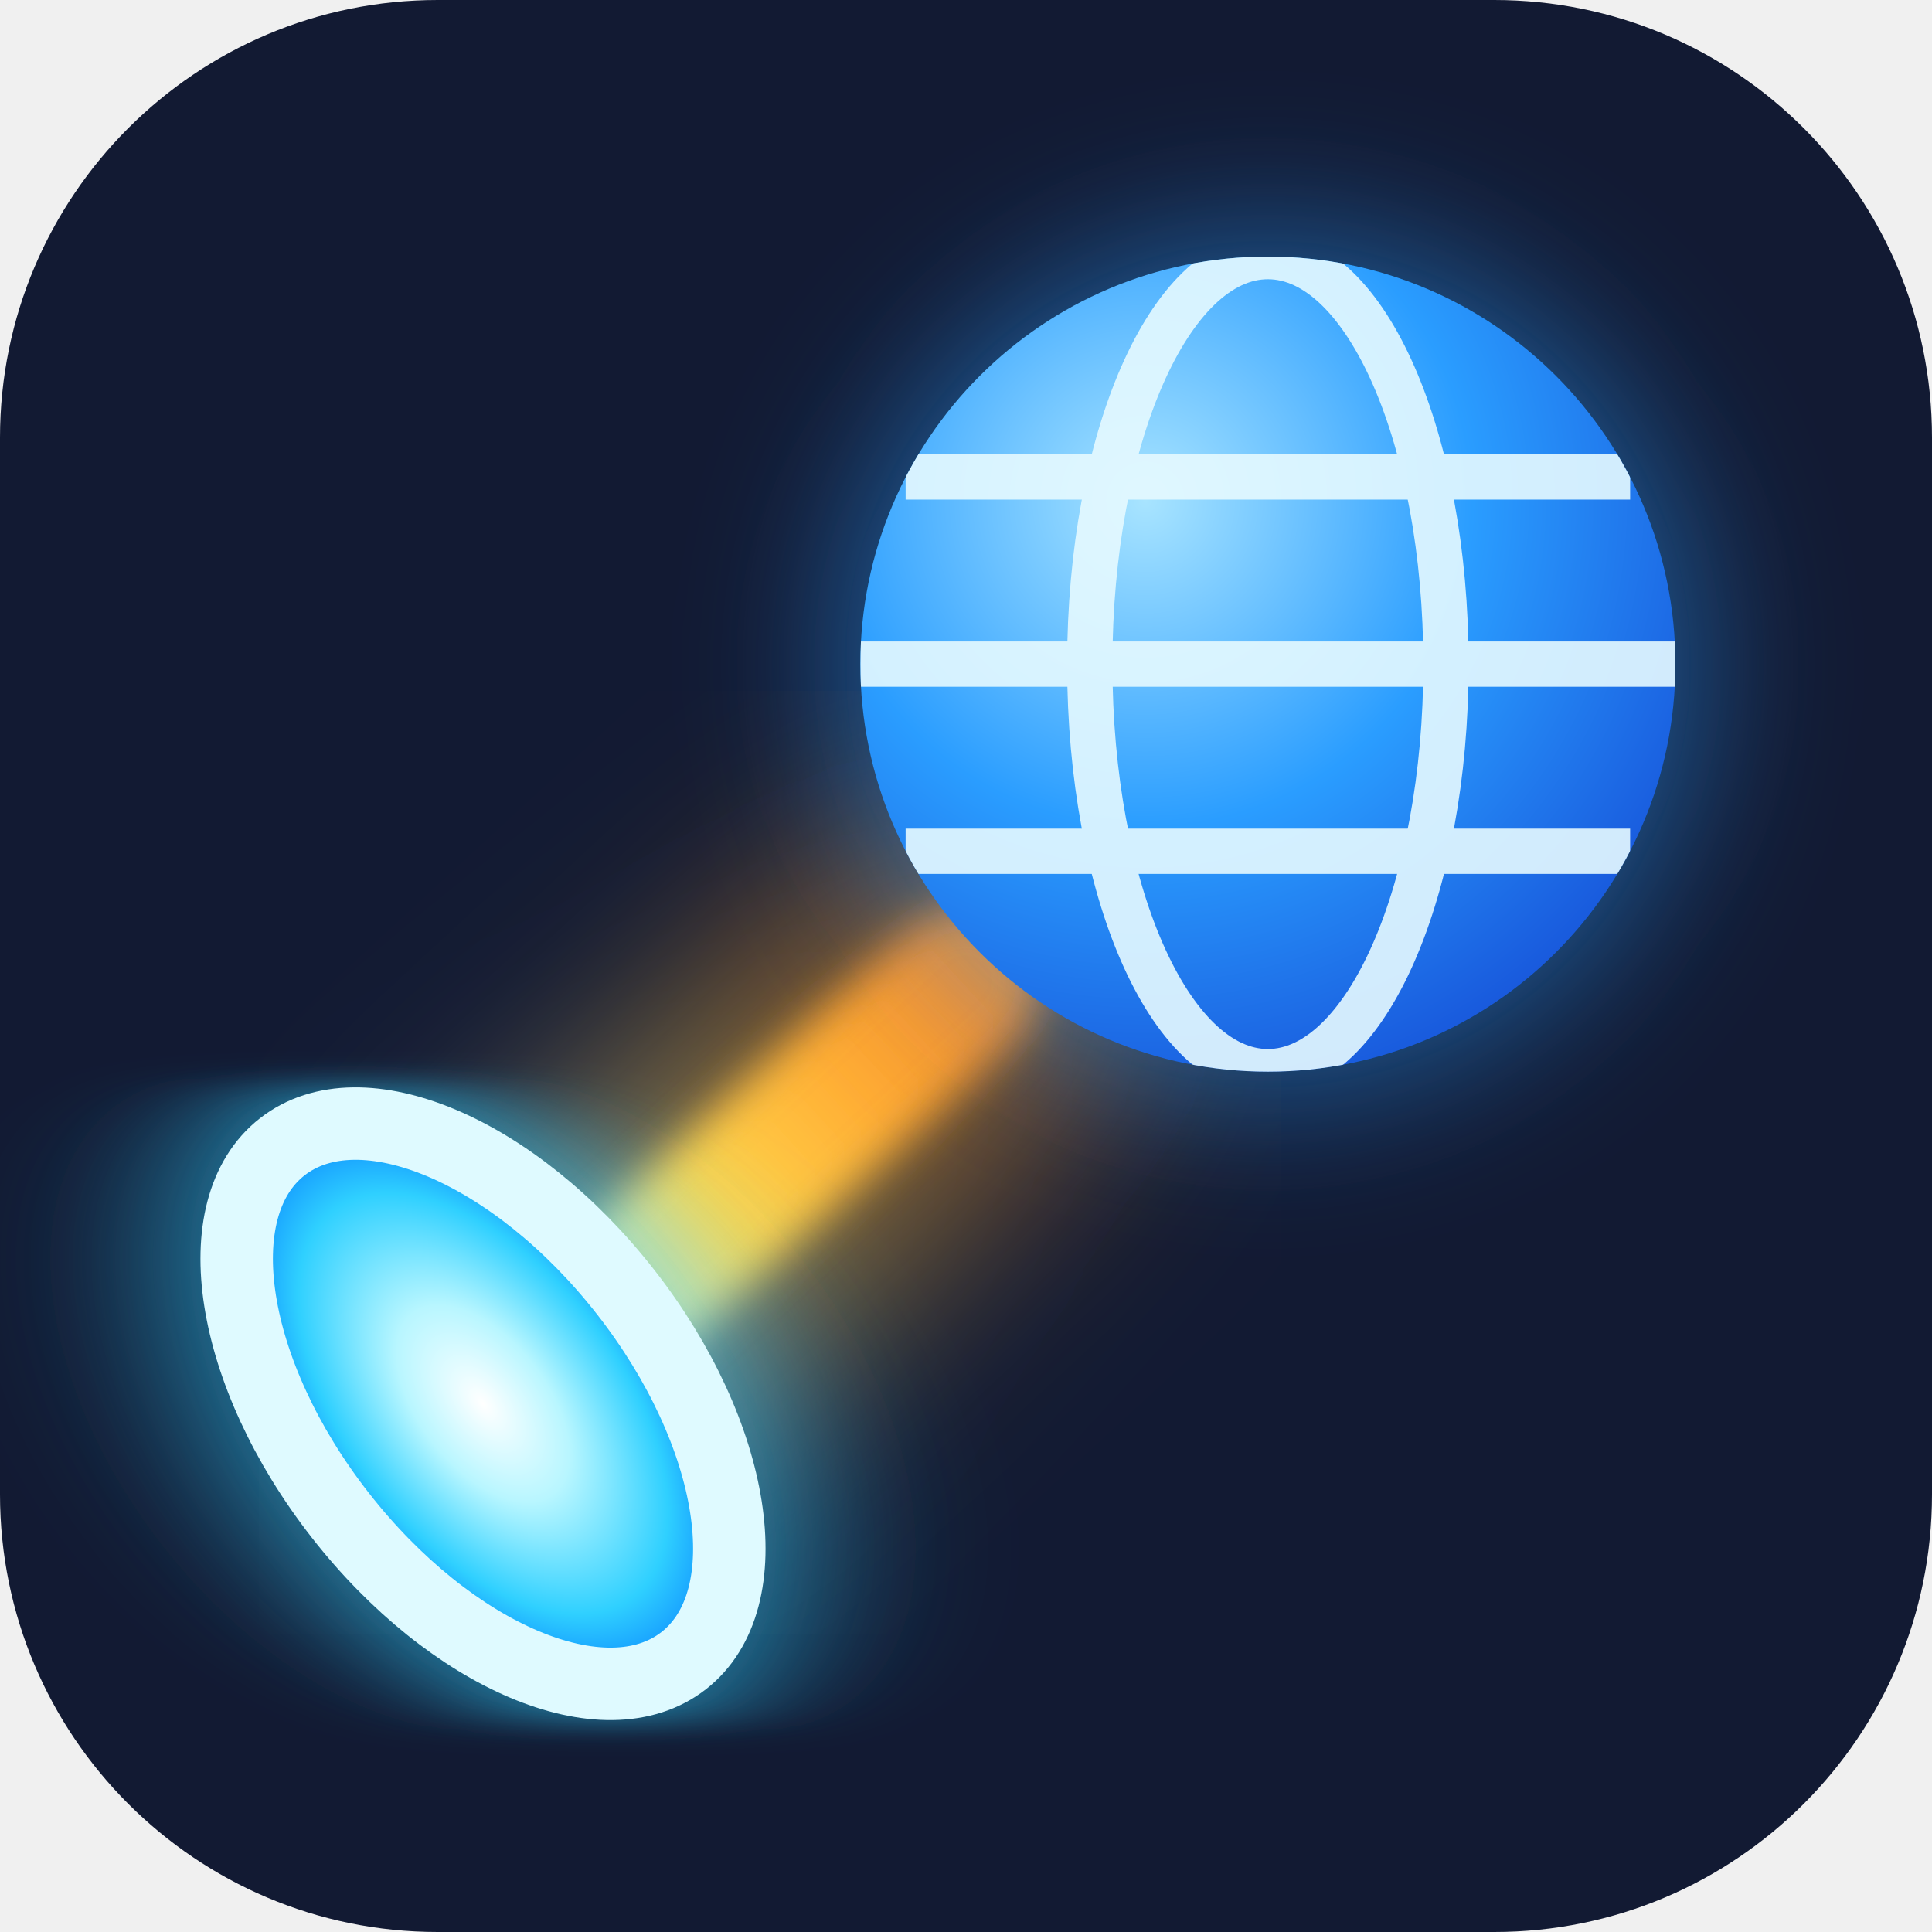
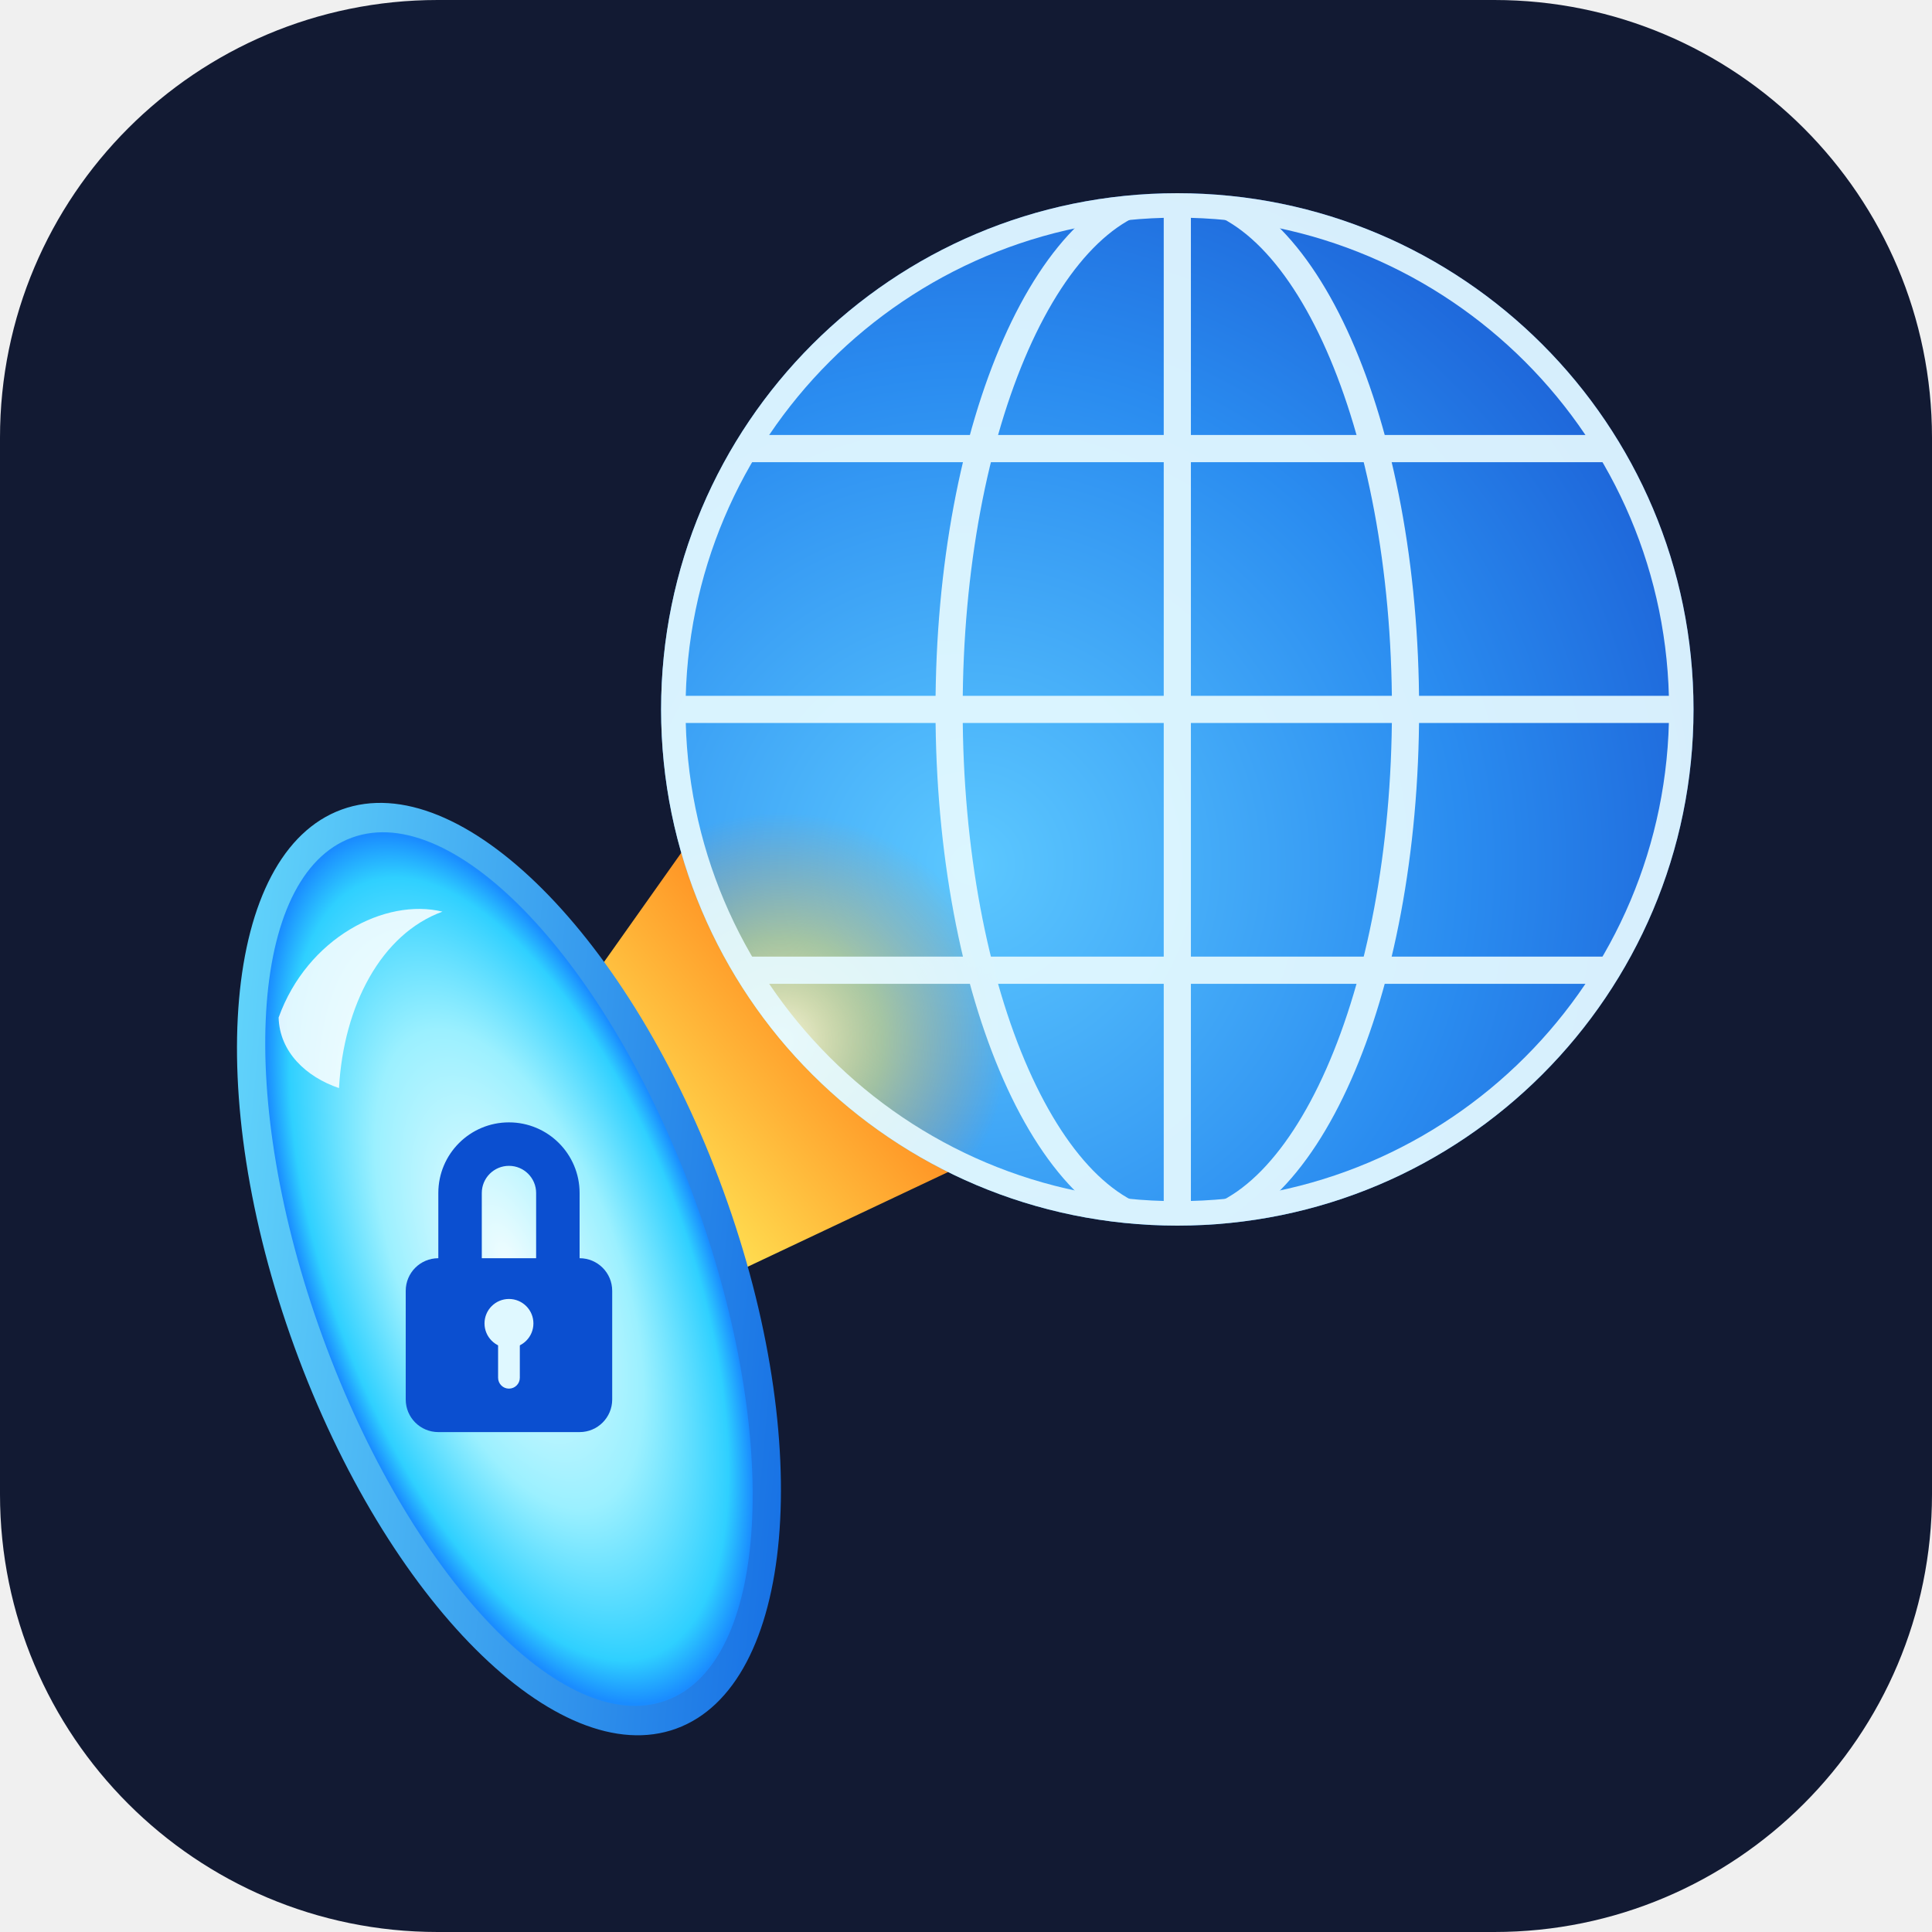
<svg xmlns="http://www.w3.org/2000/svg" viewBox="0 0 64 64">
  <defs>
-     <radialGradient id="portal" cx="50%" cy="50%" r="50%">
-       <stop offset="0" stop-color="#fff" />
-       <stop offset=".35" stop-color="#b8f6ff" />
-       <stop offset=".75" stop-color="#2fd0ff" />
-       <stop offset="1" stop-color="#0a84ff" />
+     <linearGradient id="ring" x1="0" y1="0" x2="1" y2="1">
+       <stop offset="0" stop-color="#6fe6ff" />
+       <stop offset="1" stop-color="#0a5fe0" />
+     </linearGradient>
+     <radialGradient id="core" cx=".5" cy=".5" r=".5">
+       <stop offset="0" stop-color="#f2fdff" />
+       <stop offset=".55" stop-color="#9bf0ff" />
+       <stop offset=".9" stop-color="#2fd0ff" />
+       <stop offset="1" stop-color="#1a8cff" />
    </radialGradient>
-     <linearGradient id="beam" gradientUnits="userSpaceOnUse" x1="19" y1="44.5" x2="32" y2="32.5">
+     <linearGradient id="beam" gradientUnits="userSpaceOnUse" x1="0" y1="0" x2="80" y2="0">
      <stop offset="0" stop-color="#fff8d6" />
-       <stop offset=".35" stop-color="#ffd84d" />
+       <stop offset=".45" stop-color="#ffd84d" />
      <stop offset="1" stop-color="#ff8a1f" />
    </linearGradient>
-     <radialGradient id="globe" cx=".35" cy=".3" r=".8">
-       <stop offset="0" stop-color="#a8e4ff" />
-       <stop offset=".5" stop-color="#2a9dff" />
-       <stop offset="1" stop-color="#1650d8" />
+     <radialGradient id="globe" cx=".3" cy=".65" r=".95">
+       <stop offset="0" stop-color="#5cc8ff" />
+       <stop offset=".5" stop-color="#2a8cf0" />
+       <stop offset="1" stop-color="#1448c8" />
+     </radialGradient>
+     <radialGradient id="hit" cx=".5" cy=".5" r=".5">
+       <stop offset="0" stop-color="#fff8d6" stop-opacity=".95" />
+       <stop offset=".45" stop-color="#ffd84d" stop-opacity=".5" />
+       <stop offset="1" stop-color="#ff8a1f" stop-opacity="0" />
    </radialGradient>
    <clipPath id="earth">
-       <circle cx="42" cy="22" r="13.5" />
+       <circle cx="410" cy="175" r="95" />
    </clipPath>
-     <filter id="glow" x="-60%" y="-60%" width="220%" height="220%">
-       <feGaussianBlur stdDeviation="2.4" />
-     </filter>
-     <filter id="haze" x="-80%" y="-80%" width="260%" height="260%">
-       <feGaussianBlur stdDeviation="3.4" />
-     </filter>
-     <filter id="soft" x="-30%" y="-30%" width="160%" height="160%">
-       <feGaussianBlur stdDeviation=".7" />
-     </filter>
  </defs>
  <rect width="64" height="64" rx="14.5" fill="#121a33" />
-   <path d="M19 44.5 32 32.5" stroke="url(#beam)" stroke-width="11" stroke-linecap="round" opacity=".5" filter="url(#haze)" />
-   <path d="M19 44.5 32 32.5" stroke="url(#beam)" stroke-width="5" stroke-linecap="round" filter="url(#soft)" />
-   <circle cx="42" cy="22" r="14.5" fill="#2a9dff" opacity=".45" filter="url(#glow)" />
-   <circle cx="42" cy="22" r="13.5" fill="url(#globe)" />
-   <g fill="none" stroke="#e6faff" stroke-width="1.5" opacity=".9" clip-path="url(#earth)">
-     <ellipse cx="42" cy="22" rx="5.9" ry="13.5" />
-     <path d="M28.5 22h27M30 15.8h24M30 28.2h24" />
-   </g>
-   <g transform="translate(16 46.5) rotate(-38)">
-     <ellipse rx="7.6" ry="12.4" fill="#2fd0ff" opacity=".7" filter="url(#glow)" />
-     <ellipse rx="6" ry="10.8" fill="url(#portal)" />
-     <ellipse rx="6" ry="10.8" fill="none" stroke="#dffaff" stroke-width="2.4" />
+   <g transform="translate(-34.8 -8) scale(.18)">
+     <polygon points="0,-19 80,-40 80,40 0,19" fill="url(#beam)" transform="translate(287 278) rotate(-40)" />
+     <circle cx="410" cy="175" r="95" fill="url(#globe)" />
+     <g clip-path="url(#earth)">
+       <circle cx="337" cy="236" r="42" fill="url(#hit)" />
+       <g fill="none" stroke="#e6faff" stroke-width="5" stroke-linecap="round" opacity=".92">
+         <ellipse cx="410" cy="175" rx="42" ry="95" />
+         <path d="M410 80V270M315 175H505M322 127H498M322 223H498" />
+         <circle cx="410" cy="175" r="93" />
+       </g>
+     </g>
+     <g transform="translate(287 278) rotate(-20)">
+       <ellipse rx="42" ry="90" fill="url(#ring)" />
+       <ellipse rx="36.5" ry="84.5" fill="url(#core)" />
+       <path d="M-24 -58C-14 -70 2 -72 11 -66C-1 -66 -12 -56 -18 -42C-23 -46 -26 -52 -24 -58Z" fill="#fff" opacity=".85" />
+     </g>
+     <g transform="translate(287 278)" fill="#0b4fd0">
+       <path d="M-13 0V-14a13 13 0 0 1 26 0V0H5V-14a5 5 0 0 0-10 0V0Z" />
+       <rect x="-19" y="-2" width="38" height="32" rx="6" />
+       <circle cy="10" r="4.5" fill="#dff8ff" />
+       <rect x="-2" y="12" width="4" height="10" rx="2" fill="#dff8ff" />
+     </g>
  </g>
</svg>
